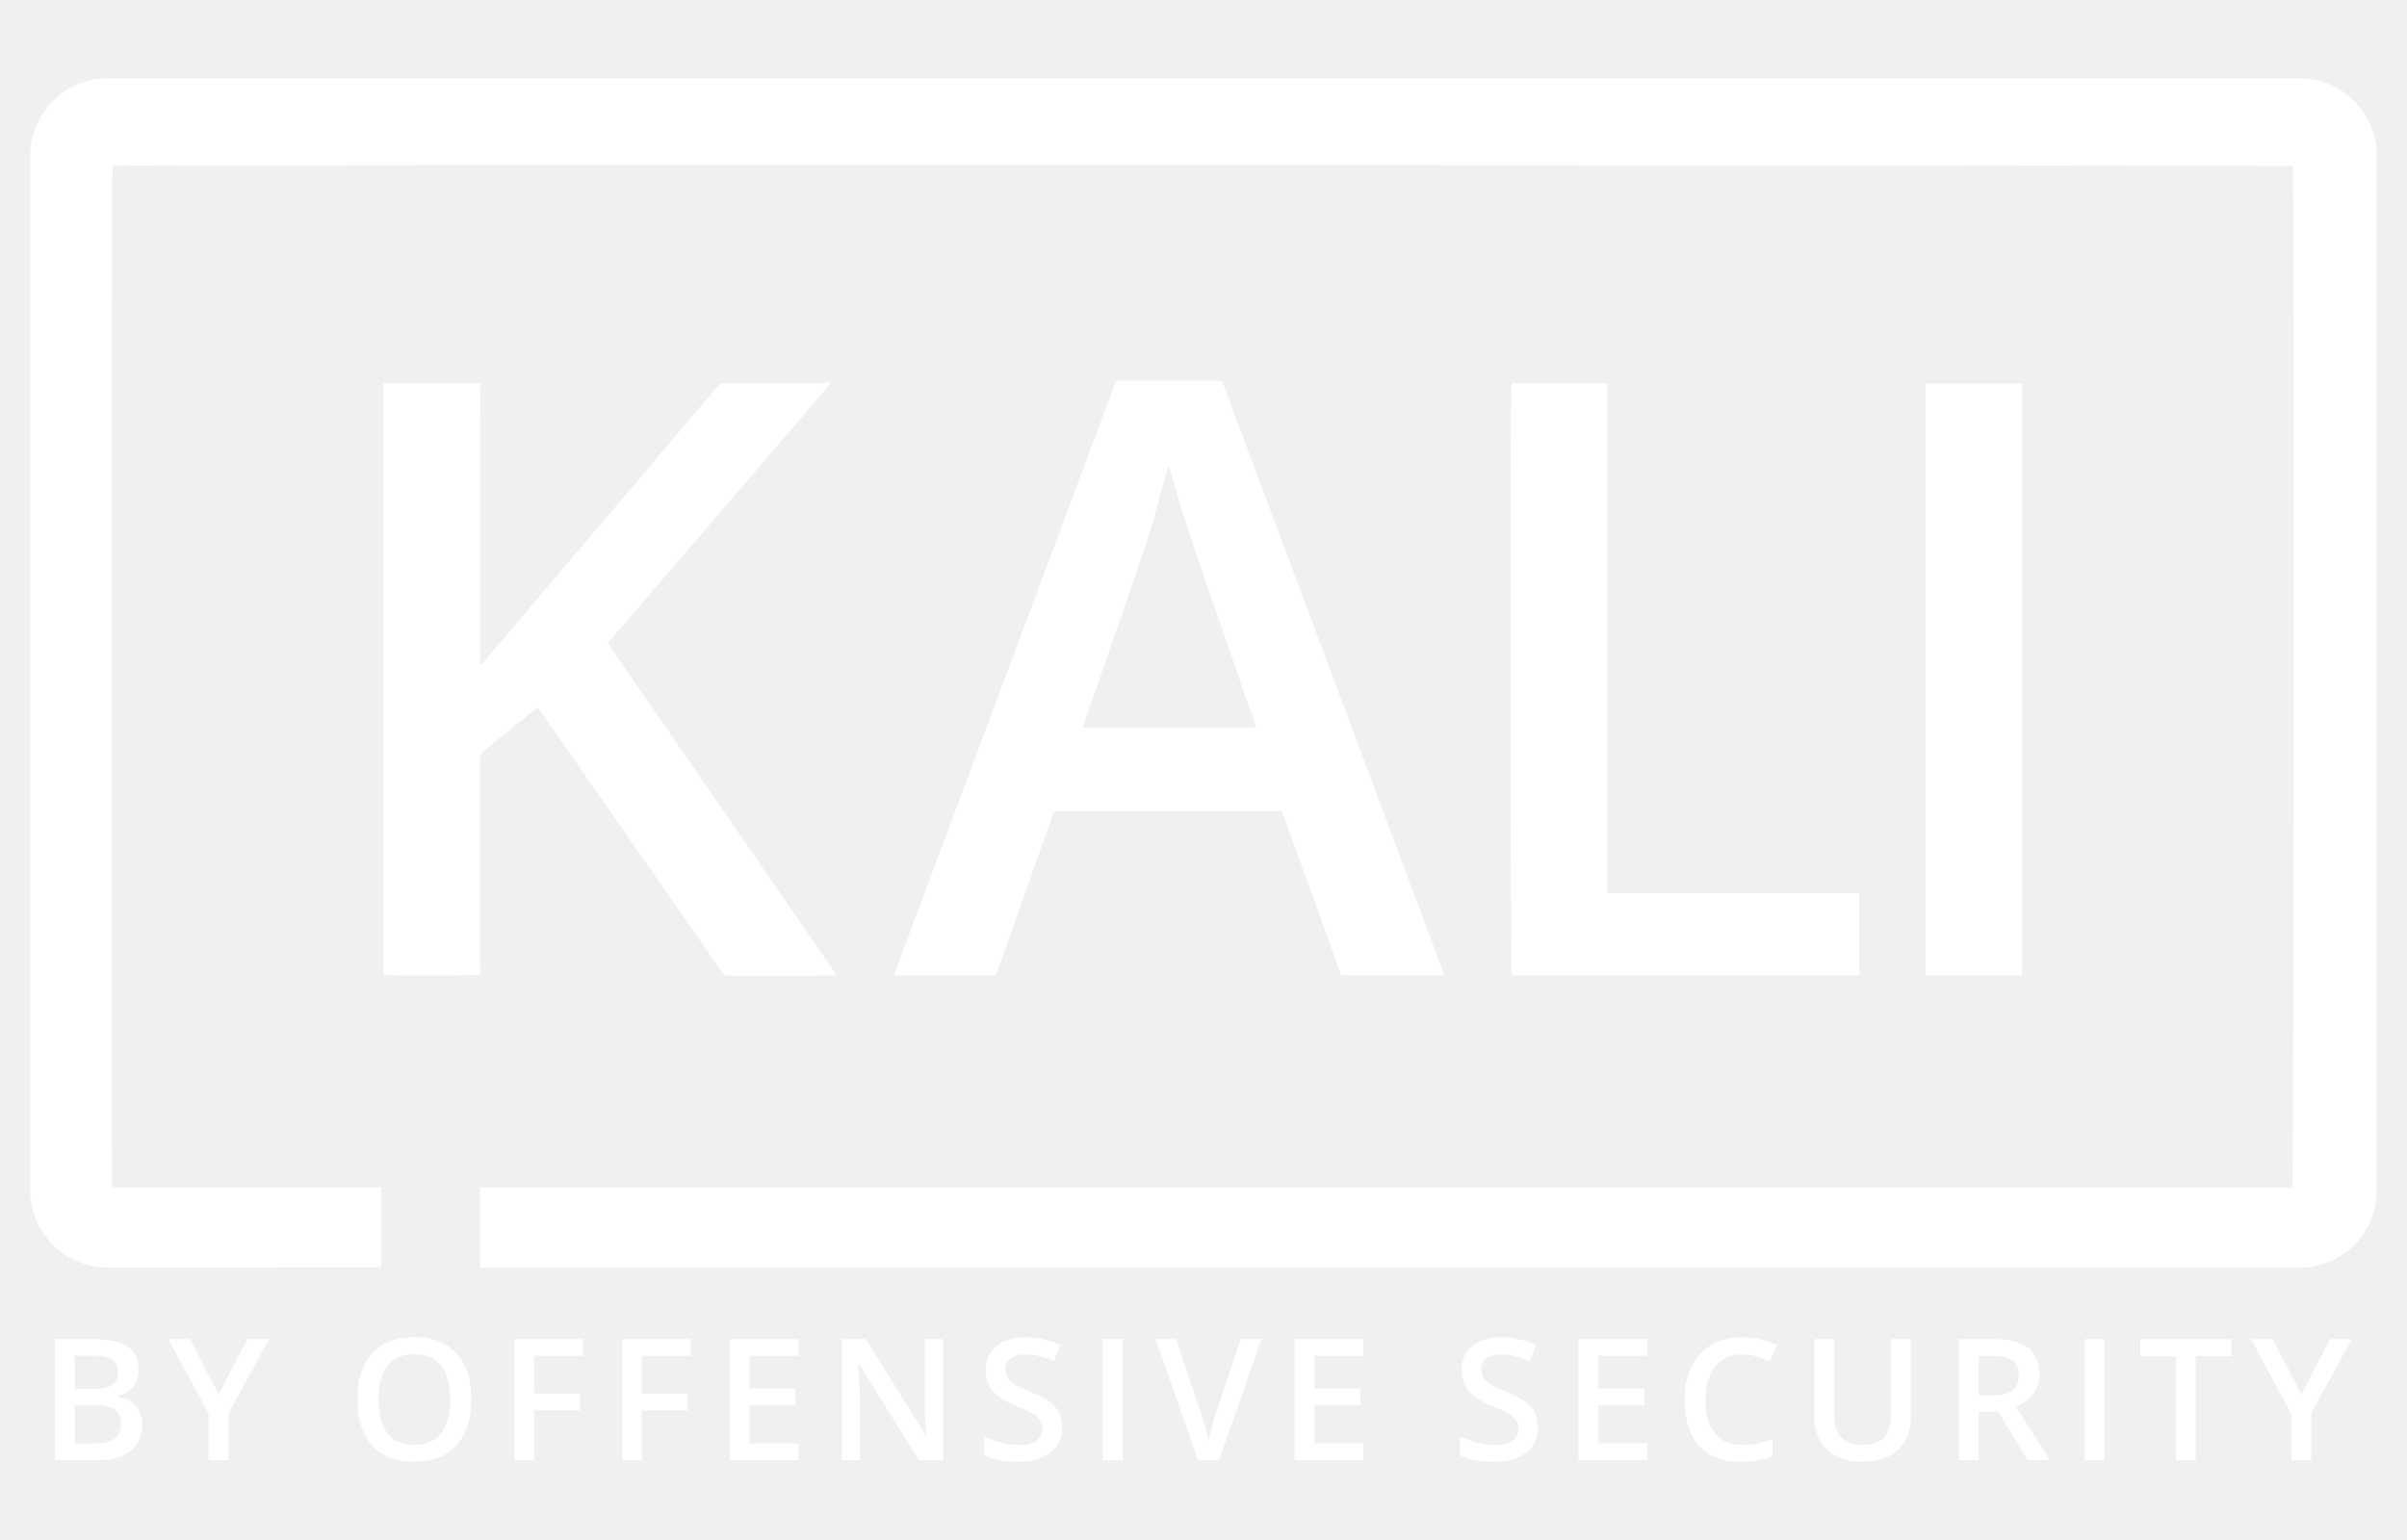
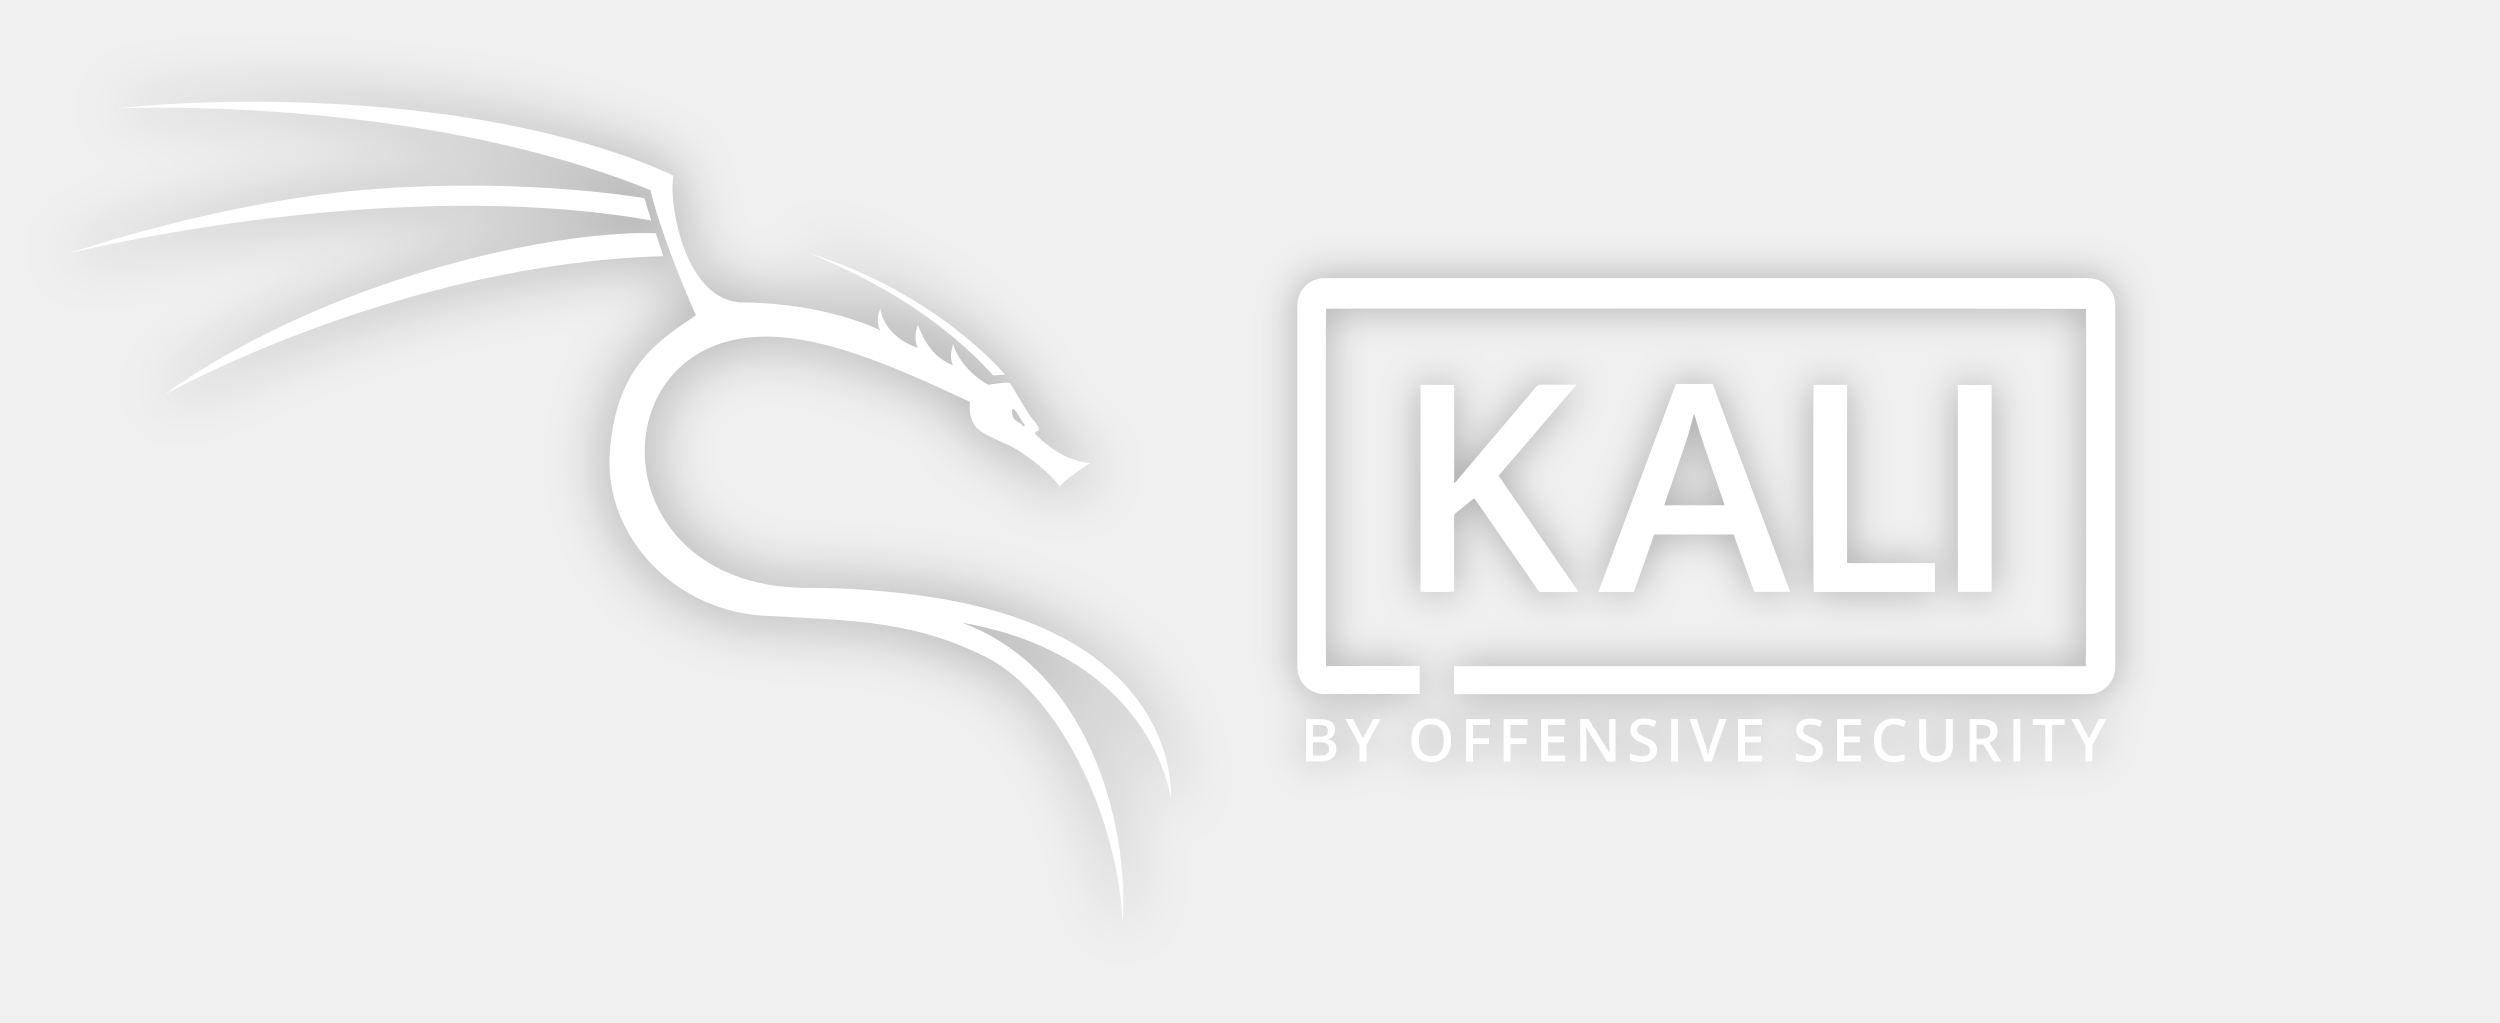
- <svg xmlns="http://www.w3.org/2000/svg" id="Kali_site_Blue_1_" enable-background="new 0 0 234.72 144" version="1.1" viewBox="0 0 400 256">
-   <path d="m385.53 13.458c-1.45-0.387-2.897-0.458-4.395-0.458h-363.32c-5.453 0.042-10.24 3.474-12.052 8.585-0.592 1.662-0.764 3.343-0.764 5.086v171.31c0.202 7.138 5.804 12.705 12.9 12.722 14.873 0.019 45.502-0.053 45.502-0.053l-0.054-13.257h-44.675c-0.237-1.424-0.177-169.07 0.054-169.84 1.369-0.191 361.49-0.122 362.29 0.063 0.218 1.293 0.155 168.96-0.083 169.84h-301.18v13.258s1.175 0 1.714 0.019h300.76c5.394-0.053 10.173-3.426 12.011-8.495 0.592-1.615 0.762-3.279 0.762-4.981v-171.63c-0.113-5.67-3.985-10.65-9.461-12.157zm-305.76 147.26v-34.285c0-0.773 0.218-1.316 0.851-1.806 2.656-2.094 5.277-4.247 7.899-6.385 0.262-0.193 0.516-0.365 0.842-0.603 0.283 0.364 0.521 0.662 0.74 0.99 4.456 6.408 8.916 12.81 13.369 19.207 5.464 7.881 10.938 15.726 16.391 23.571 0.303 0.455 0.581 0.801 1.252 0.801 5.742-0.019 11.477-0.019 17.212-0.019 0.19 0 0.385-0.063 0.688-0.131-12.698-18.433-25.343-36.739-38.027-55.156 2.552-2.953 5.021-5.795 7.486-8.707 2.472-2.851 4.936-5.712 7.404-8.583 2.465-2.864 4.911-5.732 7.382-8.599 2.466-2.873 4.936-5.74 7.374-8.605 2.455-2.844 4.892-5.689 7.494-8.756h-1.447c-5.196 0-10.389 0.031-15.586-0.019-0.955 0-1.558 0.276-2.188 1.015-12.765 15.069-25.562 30.14-38.357 45.191-0.17 0.193-0.39 0.366-0.759 0.704v-37.486c0-3.103 0.054-6.215 0-9.319h-16.054v98.293c1.274 0.223 15.219 0.177 16.079-0.053v-1.251zm85.719 1.423c0.129-0.372 0.277-0.692 0.39-1.038 2.594-7.347 5.191-14.681 7.793-22.035 0.433-1.182 0.863-2.37 1.254-3.557 0.155-0.495 0.408-0.755 0.932-0.692 0.17 0.019 0.367 0 0.54 0h36.623c3.311 9.143 6.598 18.219 9.873 27.297h17.144c-12.367-33.03-24.682-65.928-36.974-98.819h-17.531c-0.113 0.216-0.195 0.373-0.24 0.52-12.206 32.625-24.398 65.264-36.6 97.885-0.053 0.053-0.053 0.154-0.053 0.217v0.104c0 0.042 0.053 0.063 0.063 0.112h16.754zm14.821-42.345c3.376-9.745 6.801-19.447 10.091-29.218 1.32-3.927 2.315-7.978 3.439-11.983 0.095-0.303 0.155-0.608 0.283-1.065 0.17 0.258 0.302 0.416 0.349 0.586 2.682 9.981 6.348 19.665 9.677 29.456 1.383 4.074 2.815 8.123 4.223 12.199 0.107 0.365 0.213 0.73 0.343 1.181h-28.766c0.128-0.425 0.237-0.79 0.362-1.155zm86.805-48.473c0-2.545 0.094-5.067-0.074-7.589h-15.855c-0.268 1.229-0.203 97.602 0.054 98.41h57.751v-13.693h-27.858c-2.342 0-4.702 0.019-7.034 0-2.298-0.019-4.587 0.084-6.97-0.053v-77.061zm68.94-6.983c0-0.153 0-0.28-0.053-0.438 0-0.042-0.053-0.053-0.053-0.084 0-0.019-0.064-0.053-0.064-0.053h-15.909v98.352h15.994c0.053-0.165 0.094-0.253 0.094-0.365v-97.413z" fill="#fff" stroke-width="1.04" />
-   <path d="m19.485 232.17v-0.136c1.141-0.199 2.017-0.692 2.627-1.469 0.602-0.779 0.905-1.757 0.905-2.932 0-1.743-0.615-3.022-1.856-3.827-1.237-0.806-3.252-1.212-6.028-1.212h-5.995v20.123h7.29c2.255 0 4.017-0.502 5.287-1.534 1.265-1.026 1.897-2.441 1.897-4.246 0-1.343-0.338-2.401-1.002-3.187-0.67-0.789-1.709-1.312-3.124-1.58zm-7.048-6.827h2.856c1.495 0 2.58 0.21 3.275 0.637 0.682 0.422 1.022 1.109 1.022 2.054 0 1.044-0.314 1.78-0.95 2.22-0.632 0.431-1.646 0.655-3.025 0.655h-3.177zm6.636 13.816c-0.709 0.526-1.744 0.793-3.13 0.793h-3.507v-6.378h3.34c1.466 0 2.56 0.253 3.27 0.76 0.724 0.498 1.08 1.281 1.08 2.325 0 1.138-0.343 1.967-1.053 2.498zm17.272-7.383-4.781-9.184h-3.59l6.697 12.432v7.692h3.317v-7.803l6.729-12.318h-3.594zm32.556-9.5c-3.049 0-5.4 0.892-7.04 2.672-1.646 1.783-2.47 4.33-2.47 7.651 0 3.321 0.821 5.883 2.458 7.687 1.633 1.803 3.972 2.703 7.02 2.703 3.018 0 5.344-0.911 6.987-2.722 1.646-1.819 2.468-4.36 2.468-7.641 0-3.284-0.816-5.832-2.462-7.639-1.64-1.808-3.961-2.713-6.961-2.713zm4.416 16.006c-1.007 1.268-2.482 1.904-4.447 1.904-1.969 0-3.456-0.641-4.464-1.921-0.998-1.279-1.5-3.159-1.5-5.634 0-2.467 0.504-4.34 1.516-5.615 1.005-1.277 2.5-1.911 4.479-1.911 1.962 0 3.433 0.632 4.428 1.911 0.984 1.274 1.481 3.148 1.481 5.615 0 2.503-0.498 4.388-1.494 5.651zm12.169 4.434h3.281v-8.261h7.61v-2.79h-7.61v-6.29h8.118v-2.781h-11.396v20.12zm17.887 0h3.278v-8.261h7.609v-2.79h-7.609v-6.29h8.122v-2.781h-11.398v20.12zm17.889 0h11.424v-2.794h-8.119v-6.315h7.61v-2.754h-7.61v-5.479h8.119v-2.781h-11.424zm32.418-9.576c0 0.74 0 1.772 0.095 3.101 0.054 1.329 0.094 2.097 0.105 2.306h-0.074l-9.909-15.954h-4.004v20.123h2.997v-10.457c0-1.415-0.074-2.973-0.196-4.68l-0.063-0.892h0.105l9.939 16.031h4.038v-20.123h-3.02v10.545zm20.833-0.054c-0.696-0.533-1.784-1.107-3.259-1.718-1.323-0.541-2.235-0.981-2.738-1.313-0.51-0.329-0.871-0.679-1.09-1.046-0.226-0.375-0.338-0.823-0.338-1.346 0-0.76 0.278-1.376 0.83-1.833 0.551-0.47 1.362-0.698 2.432-0.698 1.405 0 3.011 0.372 4.81 1.128l1.042-2.678c-1.907-0.846-3.835-1.27-5.773-1.27-2.016 0-3.626 0.484-4.823 1.443-1.198 0.964-1.796 2.288-1.796 3.963 0 1.343 0.379 2.488 1.137 3.445 0.752 0.954 2.052 1.799 3.899 2.542 1.78 0.717 2.961 1.335 3.532 1.861 0.569 0.526 0.856 1.163 0.856 1.91 0 0.835-0.308 1.502-0.932 2-0.62 0.493-1.591 0.741-2.899 0.741-0.888 0-1.858-0.123-2.892-0.37-1.039-0.249-2.011-0.587-2.931-1.019v3.111c1.455 0.701 3.323 1.06 5.603 1.06 2.287 0 4.077-0.513 5.378-1.529 1.298-1.015 1.948-2.42 1.948-4.208 0-0.915-0.165-1.699-0.485-2.367-0.318-0.674-0.829-1.273-1.519-1.806zm8.739 9.634h3.304v-20.123h-3.304zm18.762-7.669c-0.16 0.443-0.362 1.126-0.615 2.041-0.245 0.915-0.432 1.727-0.551 2.419-0.084-0.457-0.237-1.154-0.485-2.096-0.254-0.942-0.48-1.71-0.71-2.308l-4.213-12.51h-3.395l7.045 20.122h3.484l7.074-20.122h-3.429zm13.137 7.669h11.417v-2.798h-8.123v-6.314h7.617v-2.755h-7.617v-5.479h8.123v-2.781h-11.417zm38.437-9.634c-0.692-0.533-1.782-1.107-3.267-1.718-1.308-0.541-2.229-0.981-2.731-1.313-0.504-0.329-0.871-0.679-1.09-1.046-0.218-0.375-0.33-0.823-0.33-1.346 0-0.76 0.273-1.376 0.828-1.833 0.551-0.47 1.366-0.698 2.43-0.698 1.411 0 3.014 0.372 4.812 1.128l1.042-2.678c-1.909-0.846-3.837-1.27-5.771-1.27-2.017 0-3.622 0.484-4.818 1.443-1.197 0.964-1.799 2.288-1.799 3.963 0 1.343 0.38 2.488 1.136 3.445 0.752 0.954 2.049 1.799 3.897 2.542 1.785 0.717 2.962 1.335 3.534 1.861 0.569 0.526 0.854 1.163 0.854 1.91 0 0.835-0.309 1.502-0.929 2-0.621 0.493-1.589 0.741-2.9 0.741-0.887 0-1.857-0.123-2.885-0.37-1.046-0.249-2.018-0.587-2.944-1.019v3.111c1.461 0.701 3.328 1.06 5.612 1.06 2.284 0 4.08-0.513 5.378-1.529 1.296-1.015 1.946-2.42 1.946-4.208 0-0.915-0.167-1.699-0.485-2.367-0.327-0.674-0.833-1.273-1.519-1.807zm8.74 9.634h11.423v-2.798h-8.121v-6.314h7.61v-2.755h-7.61v-5.479h8.121v-2.781h-11.423zm27.21-17.587c0.836 0 1.636 0.116 2.4 0.365 0.759 0.242 1.478 0.525 2.162 0.846l1.188-2.737c-1.748-0.866-3.662-1.296-5.718-1.296-1.962 0-3.677 0.417-5.13 1.252-1.451 0.834-2.563 2.035-3.333 3.604-0.77 1.574-1.155 3.404-1.155 5.492 0 3.324 0.794 5.875 2.381 7.656 1.583 1.79 3.854 2.68 6.809 2.68 2.003 0 3.804-0.303 5.389-0.89v-2.827c-0.863 0.272-1.701 0.489-2.503 0.664-0.798 0.168-1.632 0.25-2.486 0.25-1.976 0-3.49-0.636-4.539-1.903-1.044-1.263-1.566-3.137-1.566-5.596 0-2.364 0.545-4.203 1.632-5.548 1.086-1.343 2.575-2.01 4.47-2.01zm24.701 10.167c0 3.257-1.554 4.889-4.67 4.889-1.6 0-2.795-0.4-3.566-1.187-0.775-0.785-1.16-2.008-1.16-3.671v-12.735h-3.312v12.969c0 2.306 0.694 4.127 2.085 5.447 1.393 1.325 3.336 1.983 5.84 1.983 1.685 0 3.137-0.303 4.348-0.9 1.208-0.599 2.133-1.46 2.774-2.57 0.643-1.113 0.961-2.417 0.961-3.902v-13.025h-3.298v12.702zm24.666-6.839c0-1.961-0.627-3.424-1.873-4.404-1.256-0.968-3.186-1.458-5.792-1.458h-5.707v20.123h3.301v-8.04h3.259l4.829 8.035h3.764l-5.704-8.904c2.619-1.065 3.923-2.843 3.923-5.356zm-7.778 3.501h-2.293v-6.581h2.179c1.503 0 2.63 0.249 3.371 0.741 0.752 0.498 1.117 1.313 1.117 2.451 0 1.119-0.338 1.966-1.03 2.536-0.687 0.565-1.806 0.852-3.345 0.852zm15.313 10.758h3.302v-20.122h-3.302zm9.209-17.296h5.933v17.296h3.297v-17.296h5.944v-2.826h-15.176v2.826zm31.58-2.825-4.777 9.184-4.782-9.184h-3.596l6.703 12.432v7.691h3.315v-7.804l6.73-12.318z" fill="#fff" stroke-width="1.04" />
+ <svg xmlns="http://www.w3.org/2000/svg" id="Kali_site_Blue_1_" enable-background="new 0 0 234.72 144" version="1.1" viewBox="0 0 1100 450">
+   <defs>
+     <filter id="a" x="-.057" y="-.097" width="1.115" height="1.194" style="color-interpolation-filters:sRGB">
+       <feGaussianBlur stdDeviation="8.935" />
+     </filter>
+     <filter id="b" x="-.063" y="-.084" width="1.125" height="1.169" style="color-interpolation-filters:sRGB">
+       <feGaussianBlur stdDeviation="6.58" />
+     </filter>
+   </defs>
+   <path transform="matrix(.96164 0 0 .96164 504.59 -17.344)" d="m81.17 145.29c-5.233 0.041-9.826 3.344-11.564 8.264-0.568 1.6-0.734 3.219-0.734 4.896v164.92c0.194 6.872 5.57 12.231 12.379 12.248 14.273 0.019 43.666-0.051 43.666-0.051l-0.053-12.764h-42.871c-0.228-1.371-0.171-162.77 0.051-163.51 1.313-0.183 346.9-0.117 347.66 0.061 0.209 1.245 0.149 162.66-0.08 163.51h-289.02v12.766s1.128-1e-3 1.645 0.018h288.62c5.176-0.051 9.763-3.298 11.527-8.178 0.568-1.554 0.73-3.156 0.73-4.795v-165.23c-0.109-5.458-3.823-10.252-9.078-11.703h-0.018c-1.392-0.372-2.779-0.439-4.217-0.439zm160.93 48.426c-0.108 0.207-0.186 0.358-0.229 0.5-11.713 31.409-23.414 62.832-35.123 94.236-0.051 0.051-0.051 0.149-0.051 0.209v0.1c0 0.041 0.051 0.06 0.06 0.107h16.078l0.029 6e-3c0.124-0.358 0.267-0.667 0.375-1 2.49-7.073 4.982-14.134 7.479-21.213 0.415-1.138 0.828-2.281 1.203-3.424 0.149-0.477 0.392-0.726 0.895-0.666 0.163 0.019 0.352 0 0.518 0h35.145c3.177 8.802 6.332 17.54 9.475 26.279h16.451c-11.868-31.798-23.685-63.47-35.48-95.135zm-61.836 0.32c-0.917 0-1.495 0.267-2.1 0.979-12.25 14.507-24.53 29.016-36.809 43.506-0.163 0.186-0.375 0.352-0.729 0.678v-36.088c0-2.987 0.051-5.984 0-8.973h-15.406v94.629c1.223 0.215 14.605 0.17 15.43-0.053v-1.203l-0.043-6e-3v-33.008c0-0.744 0.21-1.268 0.818-1.74 2.549-2.016 5.064-4.088 7.58-6.146 0.251-0.186 0.494-0.352 0.807-0.58 0.271 0.351 0.5 0.638 0.711 0.953 4.276 6.169 8.557 12.333 12.83 18.492 5.244 7.587 10.496 15.14 15.729 22.691 0.291 0.438 0.557 0.77 1.201 0.77 5.51-0.019 11.014-0.018 16.518-0.018 0.182 0 0.37-0.061 0.66-0.127-12.185-17.746-24.32-35.37-36.492-53.1 2.449-2.843 4.817-5.577 7.184-8.381 2.373-2.745 4.737-5.5 7.106-8.264 2.365-2.757 4.713-5.518 7.084-8.277 2.366-2.766 4.737-5.527 7.076-8.285 2.356-2.738 4.694-5.476 7.191-8.43h-1.389c-4.986 0-9.97 0.03-14.957-0.019zm124.84 0.1c-0.257 1.183-0.195 93.964 0.051 94.742h55.42v-13.184h-26.734c-2.247 0-4.511 0.019-6.748 0-2.205-0.019-4.402 0.082-6.689-0.051v-74.188l-0.014-0.014c0-2.45 0.091-4.879-0.07-7.307zm66.014 0.029v94.686h15.348c0.051-0.159 0.09-0.244 0.09-0.352v-93.781l-8e-3 2e-3c0-0.147 2.1e-4 -0.269-0.051-0.422 0-0.041-0.053-0.051-0.053-0.08 0-0.019-0.06-0.053-0.06-0.053zm-120.77 13.252c0.163 0.249 0.29 0.401 0.334 0.564 2.574 9.609 6.091 18.932 9.285 28.357 1.327 3.922 2.702 7.822 4.053 11.746 0.103 0.351 0.205 0.703 0.33 1.137h-27.605c0.123-0.409 0.228-0.762 0.348-1.113 3.24-9.382 6.527-18.722 9.684-28.129 1.267-3.781 2.222-7.681 3.301-11.537 0.091-0.292 0.149-0.586 0.271-1.025zm-120.16 139.35c-2.926 0-5.181 0.859-6.754 2.572-1.579 1.717-2.371 4.168-2.371 7.365 0 3.197 0.787 5.665 2.357 7.402 1.567 1.736 3.811 2.602 6.736 2.602 2.896 0 5.129-0.877 6.705-2.621 1.579-1.751 2.369-4.197 2.369-7.356 0-3.162-0.784-5.614-2.363-7.354-1.574-1.741-3.8-2.611-6.68-2.611zm97.432 0.033c-1.935 0-3.48 0.466-4.629 1.389-1.149 0.928-1.723 2.204-1.723 3.816 0 1.293 0.364 2.395 1.092 3.316 0.721 0.919 1.968 1.732 3.74 2.447 1.708 0.69 2.842 1.284 3.391 1.791 0.546 0.507 0.82 1.119 0.82 1.838 0 0.804-0.296 1.446-0.895 1.926-0.594 0.475-1.526 0.715-2.781 0.715-0.852 0-1.783-0.12-2.775-0.357-0.998-0.24-1.932-0.564-2.814-0.98v2.994c1.396 0.675 3.188 1.022 5.377 1.022 2.195 0 3.914-0.495 5.162-1.473 1.246-0.977 1.869-2.33 1.869-4.051 0-0.881-0.158-1.636-0.465-2.279-0.305-0.649-0.796-1.226-1.457-1.74h6e-3c-0.668-0.513-1.712-1.067-3.127-1.654-1.27-0.521-2.146-0.943-2.629-1.264-0.489-0.317-0.836-0.654-1.045-1.008-0.217-0.361-0.324-0.791-0.324-1.295 0-0.731 0.265-1.325 0.795-1.766 0.529-0.452 1.309-0.672 2.336-0.672 1.348 0 2.889 0.359 4.615 1.086l1-2.578c-1.83-0.814-3.68-1.223-5.539-1.223zm75.889 0c-1.936 0-3.475 0.466-4.623 1.389-1.149 0.928-1.727 2.204-1.727 3.816 0 1.293 0.364 2.395 1.09 3.316 0.721 0.919 1.967 1.732 3.74 2.447 1.713 0.69 2.841 1.284 3.391 1.791 0.546 0.507 0.82 1.119 0.82 1.838 0 0.804-0.297 1.446-0.893 1.926-0.596 0.475-1.526 0.715-2.783 0.715-0.851 0-1.781-0.12-2.768-0.357-1.004-0.24-1.937-0.564-2.826-0.98v2.994c1.402 0.675 3.193 1.022 5.385 1.022 2.192 0 3.916-0.495 5.162-1.473 1.244-0.977 1.867-2.33 1.867-4.051 0-0.881-0.162-1.636-0.467-2.279-0.313-0.649-0.798-1.226-1.457-1.74-0.664-0.513-1.71-1.067-3.135-1.654-1.255-0.521-2.139-0.943-2.621-1.264-0.483-0.317-0.835-0.654-1.045-1.008-0.209-0.361-0.318-0.791-0.318-1.295 0-0.731 0.263-1.325 0.797-1.766 0.529-0.452 1.309-0.672 2.33-0.672 1.354 0 2.893 0.359 4.619 1.086l1-2.578c-1.832-0.814-3.683-1.223-5.539-1.223zm38.439 0c-1.883 0-3.529 0.401-4.924 1.205-1.393 0.803-2.459 1.96-3.197 3.471-0.738 1.515-1.107 3.277-1.107 5.287 0 3.2 0.76 5.655 2.283 7.369 1.519 1.723 3.7 2.582 6.535 2.582 1.922 0 3.649-0.293 5.17-0.857v-2.723c-0.828 0.262-1.631 0.47-2.4 0.639-0.766 0.161-1.567 0.242-2.387 0.242-1.897 0-3.349-0.612-4.356-1.832-1.002-1.216-1.504-3.021-1.504-5.389 0-2.276 0.524-4.047 1.566-5.342 1.043-1.293 2.471-1.934 4.289-1.934l2e-3 -2e-3c0.802 0 1.57 0.112 2.303 0.352 0.728 0.233 1.418 0.506 2.074 0.814l1.139-2.635c-1.677-0.833-3.513-1.248-5.486-1.248zm-251.03 0.271 6.426 11.967v7.404h3.184v-7.512l6.457-11.859h-3.449l-4.584 8.842-4.59-8.842zm55.191 0v19.371l-2e-3 2e-3h3.148v-7.953h7.303v-2.688h-7.303v-6.055h7.791v-2.678zm17.166 0v19.371l-2e-3 2e-3h3.144v-7.953h7.303v-2.688h-7.303v-6.055h7.795v-2.678zm17.164 0v19.373h10.963v-2.689h-7.791v-6.08h7.303v-2.652h-7.303v-5.275h7.791v-2.676zm17.879 0v19.373h2.877v-10.066c0-1.362-0.072-2.863-0.189-4.506l-0.061-0.857h0.102l9.537 15.432h3.875v-19.371h-2.898v10.15h-0.012c0 0.712 6.9e-4 1.705 0.092 2.984 0.051 1.279 0.089 2.019 0.1 2.221h-0.07l-9.51-15.359zm72.221 0v19.377h10.955v-2.693h-7.795v-6.08h7.311v-2.65h-7.311v-5.275h7.795v-2.678zm45.271 0v19.377h10.963v-2.693h-7.793v-6.08h7.301v-2.65h-7.301v-5.275h7.793v-2.678zm-242.97 2e-3v19.373h6.996c2.164 0 3.856-0.483 5.074-1.477 1.214-0.987 1.818-2.35 1.818-4.088 0-1.293-0.324-2.312-0.961-3.068-0.643-0.76-1.64-1.263-2.998-1.522v-0.131c1.095-0.191 1.936-0.665 2.522-1.414 0.577-0.75 0.869-1.692 0.869-2.824 0-1.678-0.591-2.908-1.781-3.684-1.187-0.776-3.12-1.166-5.785-1.166zm167.09 2e-3v19.373h3.17v-19.373zm8.436 0 6.762 19.373h3.344l6.787-19.373h-3.291l-4.033 11.99c-0.154 0.426-0.346 1.084-0.59 1.965-0.235 0.881-0.415 1.662-0.529 2.328-0.081-0.44-0.227-1.111-0.465-2.018-0.244-0.907-0.461-1.645-0.682-2.221l-4.043-12.045zm105.07 0v12.484c0 2.22 0.666 3.973 2 5.244 1.337 1.275 3.2 1.91 5.604 1.91 1.617 0 3.011-0.293 4.174-0.867 1.16-0.576 2.047-1.406 2.662-2.475 0.617-1.072 0.922-2.326 0.922-3.756v-12.539h-3.166v12.227l-2e-3 2e-3c0 3.136-1.49 4.707-4.481 4.707-1.535 0-2.683-0.385-3.422-1.143-0.744-0.756-1.113-1.934-1.113-3.535v-12.26zm43.096 0v19.373h3.168v-19.373zm8.836 0v2.721h5.693v16.652h3.164v-16.652h5.705v-2.721zm-28.9 2e-3v19.373h3.168v-7.74h3.127l4.635 7.736h3.611l-5.473-8.572c2.512-1.025 3.762-2.736 3.764-5.152v-4e-3c-8.6e-4 -1.886-0.602-3.294-1.797-4.236-1.205-0.932-3.058-1.404-5.559-1.404zm46.584 0 6.432 11.967v7.404h3.182v-7.512l6.457-11.859h-3.447l-4.586 8.842-4.588-8.842zm-292.85 2.412c1.883 0 3.293 0.608 4.248 1.84 0.944 1.227 1.422 3.031 1.422 5.406 0 2.41-0.478 4.223-1.434 5.439-0.966 1.221-2.382 1.834-4.268 1.834-1.889 0-3.316-0.617-4.283-1.85-0.958-1.231-1.439-3.041-1.439-5.424 0-2.375 0.484-4.178 1.455-5.406 0.964-1.23 2.399-1.84 4.299-1.84zm-54.186 0.23h2.74c1.435 0 2.476 0.202 3.143 0.613 0.655 0.406 0.98 1.067 0.98 1.977 0 1.006-0.302 1.713-0.912 2.137-0.607 0.415-1.579 0.631-2.902 0.631h-3.049zm303.62 0.035h2.092c1.442 0 2.523 0.239 3.234 0.713 0.721 0.479 1.072 1.266 1.072 2.361 0 1.078-0.324 1.893-0.988 2.441-0.658 0.544-1.735 0.82-3.211 0.82h-2.199zm-303.62 7.888h3.205c1.406 0 2.456 0.245 3.137 0.732 0.695 0.479 1.037 1.233 1.037 2.238 0 1.096-0.33 1.893-1.012 2.404v2e-3c-0.68 0.507-1.675 0.764-3.004 0.764h-3.363z" style="clip-rule:evenodd;fill-rule:evenodd;filter:url(#a);opacity:.3;stroke-width:1.504" />
+   <path d="m921.98 122.8c-1.338-0.358-2.673-0.424-4.056-0.424h-335.28c-5.032 0.039-9.45 3.216-11.121 7.948-0.546 1.538-0.705 3.095-0.705 4.709v158.59c0.186 6.608 5.356 11.762 11.904 11.778 13.726 0.018 41.99-0.049 41.99-0.049l-0.05-12.273h-41.227c-0.219-1.318-0.163-156.53 0.05-157.24 1.263-0.176 333.59-0.113 334.33 0.058 0.201 1.197 0.143 156.42-0.077 157.24h-277.93v12.274s1.085 0 1.581 0.018h277.55c4.978-0.049 9.388-3.172 11.084-7.864 0.546-1.495 0.703-3.036 0.703-4.612v-158.89c-0.105-5.249-3.677-9.86-8.731-11.255zm-282.17 136.33v-31.741c0-0.716 0.201-1.219 0.786-1.673 2.451-1.939 4.87-3.932 7.289-5.911 0.241-0.179 0.476-0.338 0.777-0.558 0.261 0.337 0.48 0.613 0.683 0.917 4.112 5.933 8.227 11.859 12.337 17.782 5.043 7.296 10.093 14.559 15.126 21.822 0.28 0.422 0.536 0.741 1.156 0.741 5.298-0.018 10.592-0.018 15.883-0.018 0.175 0 0.355-0.058 0.635-0.121-11.718-17.065-23.387-34.012-35.092-51.062 2.355-2.734 4.633-5.365 6.909-8.061 2.281-2.64 4.555-5.288 6.833-7.946 2.274-2.651 4.532-5.307 6.813-7.961 2.276-2.66 4.555-5.314 6.805-7.967 2.265-2.633 4.514-5.266 6.916-8.107h-1.335c-4.795 0-9.588 0.029-14.383-0.018-0.882 0-1.438 0.256-2.019 0.94-11.78 13.951-23.589 27.903-35.396 41.837-0.157 0.178-0.36 0.338-0.7 0.652v-34.704c0-2.872 0.049-5.753 0-8.627h-14.815v90.998c1.176 0.206 14.045 0.164 14.838-0.049v-1.158zm79.103 1.317c0.119-0.345 0.256-0.64 0.359-0.961 2.394-6.802 4.791-13.592 7.191-20.399 0.399-1.094 0.796-2.194 1.157-3.293 0.143-0.459 0.377-0.699 0.86-0.64 0.157 0.018 0.339 0 0.498 0h33.796c3.055 8.464 6.089 16.867 9.111 25.271h15.821c-11.413-30.578-22.777-61.036-34.12-91.485h-16.178c-0.104 0.2-0.18 0.345-0.221 0.481-11.264 30.204-22.515 60.421-33.775 90.621-0.049 0.049-0.049 0.143-0.049 0.201v0.097c0 0.039 0.049 0.058 0.058 0.104h15.461zm13.677-39.202c3.116-9.022 6.276-18.004 9.312-27.05 1.218-3.636 2.136-7.386 3.174-11.094 0.088-0.281 0.143-0.563 0.261-0.986 0.157 0.239 0.279 0.385 0.322 0.543 2.475 9.241 5.858 18.206 8.93 27.27 1.276 3.772 2.598 7.52 3.897 11.294 0.099 0.338 0.197 0.675 0.317 1.093h-26.546c0.118-0.393 0.219-0.732 0.334-1.07zm80.106-44.876c0-2.357 0.087-4.691-0.068-7.026h-14.631c-0.247 1.138-0.187 90.359 0.049 91.107h53.293v-12.676h-25.708c-2.161 0-4.339 0.018-6.491 0-2.121-0.018-4.233 0.078-6.432-0.049v-71.342zm63.619-6.465c0-0.141 0-0.259-0.049-0.405 0-0.039-0.049-0.049-0.049-0.077 0-0.018-0.059-0.049-0.059-0.049h-14.681v91.053h14.759c0.049-0.153 0.086-0.234 0.086-0.338v-90.184z" style="clip-rule:evenodd;fill-rule:evenodd;fill:#fff;stroke-width:.962" />
+   <path d="m584.18 325.28v-0.125c1.053-0.184 1.861-0.64 2.424-1.36 0.555-0.721 0.835-1.626 0.835-2.715 0-1.613-0.568-2.797-1.713-3.543-1.142-0.746-3.001-1.122-5.563-1.122h-5.532v18.63h6.728c2.081 0 3.707-0.465 4.879-1.42 1.167-0.95 1.75-2.26 1.75-3.931 0-1.243-0.312-2.223-0.924-2.95-0.618-0.731-1.577-1.214-2.883-1.463zm-6.504-6.321h2.635c1.38 0 2.381 0.195 3.022 0.59 0.63 0.391 0.943 1.026 0.943 1.901 0 0.967-0.29 1.648-0.877 2.056-0.583 0.399-1.519 0.607-2.792 0.607h-2.932zm6.124 12.791c-0.654 0.487-1.609 0.734-2.888 0.734h-3.236v-5.904h3.082c1.352 0 2.362 0.234 3.017 0.703 0.668 0.461 0.996 1.185 0.996 2.153 0 1.054-0.317 1.821-0.972 2.313zm15.939-6.835-4.412-8.503h-3.313l6.18 11.509v7.121h3.061v-7.224l6.21-11.404h-3.317zm30.044-8.795c-2.813 0-4.983 0.825-6.496 2.473-1.519 1.651-2.28 4.009-2.28 7.083 0 3.075 0.758 5.446 2.268 7.117 1.507 1.669 3.665 2.502 6.478 2.502 2.785 0 4.931-0.843 6.447-2.52 1.519-1.684 2.278-4.036 2.278-7.074 0-3.04-0.753-5.399-2.272-7.072-1.513-1.674-3.655-2.511-6.424-2.511zm4.075 14.818c-0.929 1.174-2.29 1.762-4.104 1.762-1.817 0-3.189-0.593-4.119-1.778-0.921-1.184-1.384-2.924-1.384-5.216 0-2.284 0.465-4.018 1.399-5.199 0.927-1.183 2.307-1.769 4.134-1.769 1.811 0 3.168 0.585 4.086 1.769 0.908 1.18 1.367 2.914 1.367 5.199 0 2.317-0.46 4.062-1.378 5.231zm11.23 4.104h3.027v-7.648h7.022v-2.583h-7.022v-5.823h7.491v-2.575h-10.517v18.627zm16.507 0h3.025v-7.648h7.021v-2.583h-7.021v-5.823h7.495v-2.575h-10.518v18.627zm16.509 0h10.542v-2.587h-7.493v-5.846h7.022v-2.55h-7.022v-5.073h7.493v-2.575h-10.542zm29.916-8.865c0 0.685 0 1.641 0.088 2.871 0.049 1.23 0.087 1.942 0.097 2.135h-0.068l-9.145-14.77h-3.695v18.63h2.766v-9.681c0-1.31-0.068-2.752-0.181-4.332l-0.058-0.826h0.097l9.172 14.841h3.727v-18.63h-2.787v9.763zm19.225-0.05c-0.642-0.493-1.646-1.025-3.007-1.59-1.221-0.501-2.063-0.908-2.527-1.216-0.471-0.305-0.804-0.629-1.006-0.969-0.209-0.347-0.312-0.762-0.312-1.246 0-0.703 0.256-1.274 0.765-1.697 0.509-0.435 1.257-0.646 2.245-0.646 1.296 0 2.779 0.345 4.439 1.044l0.962-2.479c-1.76-0.783-3.539-1.175-5.327-1.175-1.86 0-3.346 0.448-4.45 1.336-1.105 0.892-1.658 2.118-1.658 3.669 0 1.243 0.35 2.303 1.05 3.189 0.694 0.884 1.894 1.665 3.598 2.353 1.642 0.664 2.732 1.236 3.26 1.723 0.525 0.487 0.79 1.077 0.79 1.768 0 0.773-0.285 1.391-0.86 1.852-0.572 0.457-1.468 0.686-2.676 0.686-0.82 0-1.714-0.114-2.669-0.343-0.959-0.23-1.856-0.544-2.705-0.944v2.88c1.343 0.649 3.066 0.982 5.171 0.982 2.11 0 3.763-0.475 4.963-1.415 1.198-0.94 1.798-2.241 1.798-3.896 0-0.847-0.152-1.573-0.447-2.192-0.293-0.624-0.765-1.178-1.401-1.673zm8.064 8.919h3.049v-18.63h-3.049zm17.314-7.099c-0.148 0.41-0.334 1.042-0.568 1.889-0.226 0.847-0.399 1.599-0.509 2.239-0.077-0.423-0.219-1.068-0.447-1.94-0.234-0.872-0.443-1.583-0.655-2.137l-3.888-11.582h-3.133l6.501 18.629h3.215l6.528-18.629h-3.165zm12.123 7.099h10.536v-2.59h-7.496v-5.846h7.03v-2.55h-7.03v-5.073h7.496v-2.575h-10.536zm35.47-8.919c-0.639-0.493-1.645-1.025-3.015-1.59-1.207-0.501-2.057-0.908-2.52-1.216-0.465-0.305-0.804-0.629-1.006-0.969-0.201-0.347-0.305-0.762-0.305-1.246 0-0.703 0.252-1.274 0.764-1.697 0.509-0.435 1.26-0.646 2.242-0.646 1.302 0 2.781 0.345 4.441 1.044l0.961-2.479c-1.762-0.783-3.541-1.175-5.326-1.175-1.861 0-3.342 0.448-4.446 1.336-1.105 0.892-1.66 2.118-1.66 3.669 0 1.243 0.35 2.303 1.049 3.189 0.694 0.884 1.891 1.665 3.596 2.353 1.647 0.664 2.734 1.236 3.262 1.723 0.525 0.487 0.788 1.077 0.788 1.768 0 0.773-0.285 1.391-0.857 1.852-0.573 0.457-1.467 0.686-2.676 0.686-0.819 0-1.714-0.114-2.663-0.343-0.965-0.23-1.862-0.544-2.717-0.944v2.88c1.348 0.649 3.071 0.982 5.179 0.982 2.108 0 3.765-0.475 4.963-1.415 1.196-0.94 1.796-2.241 1.796-3.896 0-0.847-0.154-1.573-0.447-2.192-0.301-0.624-0.768-1.178-1.402-1.673zm8.065 8.919h10.542v-2.59h-7.494v-5.846h7.022v-2.55h-7.022v-5.073h7.494v-2.575h-10.542zm25.109-16.282c0.771 0 1.51 0.108 2.215 0.338 0.701 0.224 1.364 0.486 1.995 0.783l1.096-2.534c-1.613-0.801-3.379-1.2-5.277-1.2-1.811 0-3.393 0.386-4.734 1.159-1.339 0.772-2.365 1.884-3.075 3.336-0.71 1.457-1.066 3.151-1.066 5.084 0 3.078 0.733 5.439 2.197 7.088 1.461 1.657 3.557 2.482 6.283 2.482 1.849 0 3.51-0.281 4.973-0.824v-2.618c-0.796 0.252-1.57 0.452-2.31 0.614-0.736 0.155-1.506 0.232-2.294 0.232-1.824 0-3.221-0.589-4.189-1.762-0.963-1.17-1.445-2.904-1.445-5.181 0-2.188 0.503-3.892 1.506-5.137 1.003-1.243 2.377-1.86 4.125-1.86zm22.795 9.413c0 3.015-1.434 4.527-4.309 4.527-1.476 0-2.579-0.37-3.29-1.099-0.715-0.727-1.071-1.859-1.071-3.399v-11.79h-3.057v12.006c0 2.135 0.64 3.821 1.924 5.043 1.286 1.226 3.078 1.836 5.389 1.836 1.555 0 2.894-0.281 4.013-0.833 1.115-0.554 1.968-1.351 2.56-2.379 0.593-1.031 0.887-2.238 0.887-3.613v-12.058h-3.043v11.759zm22.762-6.331c0-1.816-0.578-3.17-1.728-4.077-1.159-0.896-2.94-1.35-5.345-1.35h-5.266v18.63h3.046v-7.443h3.007l4.456 7.439h3.473l-5.264-8.244c2.417-0.986 3.62-2.632 3.62-4.958zm-7.178 3.241h-2.116v-6.093h2.011c1.387 0 2.427 0.23 3.111 0.686 0.694 0.461 1.031 1.216 1.031 2.27 0 1.036-0.312 1.82-0.951 2.348-0.634 0.523-1.666 0.789-3.087 0.789zm14.131 9.96h3.047v-18.629h-3.047zm8.498-16.012h5.475v16.012h3.043v-16.012h5.485v-2.617h-14.004v2.617zm29.143-2.615-4.408 8.503-4.412-8.503h-3.318l6.186 11.509v7.12h3.059v-7.224l6.21-11.404z" style="clip-rule:evenodd;fill-rule:evenodd;fill:#fff;stroke-width:.962" />
+   <path transform="matrix(1.9268 0 0 1.9268 -873.43 -341.33)" d="m603.05 230.43s-20.662-1.375-55.846 9.635c-35.856 11.219-56.192 27.122-56.192 27.122s53.443-29.839 113.76-31.535zm77.066 32.443 2.686-0.175s-15.389-18.672-44.846-27.767c16.558 6.731 30.97 15.649 42.159 27.941zm4.396 7.758c0.413-0.716 1.746 2.275 2.758 3.531 0.042 0.251 0.113 0.404-0.473 0.283-0.049-0.258-0.134-0.333-0.134-0.333s-1.417-0.843-1.851-1.441c-0.435-0.598-0.512-1.644-0.3-2.041zm36.15 88.882s3.267-37.507-55.662-46.155c-7.469-1.096-16.914-1.939-26.468-1.964-47.231 0.624-48.953-54.475-13.362-57.257 14.75-1.217 32.362 6.74 49.58 14.758-0.064 2.138 0.024 4.039 1.429 5.795 1.405 1.755 6.8 3.671 8.524 4.66 1.724 0.99 7.247 4.501 10.631 8.906 0.734-1.373 6.863-5.362 6.863-5.362s-1.468 0.032-4.884-1.245c-3.416-1.277-7.47-5.139-7.566-5.362-0.095-0.224-0.16-0.575 0.639-0.734 0.606-0.51-0.767-2.17-1.373-2.777-0.606-0.607-4.661-7.501-4.756-7.661-0.095-0.16-0.127-0.319-0.415-0.511-0.894-0.288-4.821 0.415-4.821 0.415s-6.039-2.966-8.12-9.36c0.03 1.12-1.036 2.343 0 4.916-3.149-1.332-5.853-3.604-7.986-9.217-1.27 3.193 0 5.223 0 5.223s-7.415-2.072-8.601-8.91c-1.302 3.07 0 4.916 0 4.916s-12.088-6.307-32.172-6.398c-13.447-1.233-16.246-24.888-15.001-28.87 0 0-19.395-10.222-57.574-14.738-38.179-4.516-69.491-0.681-69.491-0.681s67.62-3.245 121.79 18.686c1.842 8.236 7.381 21.955 10.365 28.548-8.538 5.903-18.165 11.454-19.664 31.14-1.499 19.686 15.426 37.002 36.415 37.536 19.93 1.062 33.7 1.212 50.39 9.865 15.931 8.809 28.993 35.65 30.286 59.79 1.396-17.911-5.325-56.427-36.69-68.122 43.838 7.672 47.695 40.17 47.695 40.17zm-118.64-132.02-1.577-5.088s-26.027-4.622-61.022-2.135-70.327 14.737-70.327 14.737 72.295-18.191 132.92-7.515" style="filter:url(#b);opacity:.3;paint-order:stroke fill markers;stroke-width:1.323;stroke:#000" />
+   <path d="m288.54 102.66s-39.812-2.649-107.61 18.564c-69.088 21.617-108.27 52.259-108.27 52.259s102.97-57.494 219.19-60.762zm148.49 62.512 5.176-0.338s-29.652-35.978-86.41-53.502c31.904 12.969 59.673 30.153 81.233 53.837zm8.47 14.948c0.796-1.38 3.365 4.383 5.315 6.804 0.082 0.483 0.218 0.778-0.911 0.546-0.094-0.497-0.257-0.641-0.257-0.641s-2.73-1.624-3.567-2.776c-0.838-1.152-0.986-3.168-0.578-3.932zm69.654 171.26s6.295-72.269-107.25-88.932c-14.391-2.112-32.59-3.737-50.999-3.783-91.005 1.203-94.323-104.96-25.746-110.32 28.42-2.345 62.356 12.986 95.532 28.436-0.124 4.12 0.046 7.782 2.754 11.165 2.706 3.382 13.102 7.073 16.423 8.979 3.322 1.907 13.963 8.672 20.484 17.16 1.414-2.645 13.224-10.333 13.224-10.333s-2.829 0.061-9.411-2.398c-6.583-2.46-14.394-9.902-14.578-10.333-0.183-0.431-0.308-1.107 1.231-1.415 1.168-0.983-1.478-4.182-2.646-5.35-1.168-1.169-8.98-14.453-9.164-14.761-0.183-0.308-0.246-0.615-0.8-0.984-1.723-0.554-9.288 0.799-9.288 0.799s-11.636-5.715-15.647-18.036c0.058 2.158-1.995 4.514 0 9.472-6.067-2.567-11.278-6.944-15.388-17.76-2.446 6.152 0 10.064 0 10.064s-14.286-3.992-16.572-17.167c-2.509 5.914 0 9.472 0 9.472s-23.291-12.152-61.99-12.329c-25.91-2.377-31.303-47.955-28.904-55.627 0 0-37.371-19.696-110.93-28.397-73.564-8.702-133.9-1.311-133.9-1.311s130.29-6.253 234.67 36.004c3.548 15.87 14.222 42.303 19.971 55.007-16.45 11.374-35.001 22.07-37.889 60.001-2.888 37.931 29.723 71.296 70.165 72.325 38.401 2.046 64.934 2.336 97.092 19.009 30.696 16.973 55.864 68.691 58.356 115.2 2.69-34.511-10.261-108.72-70.695-131.26 84.468 14.782 91.9 77.4 91.9 77.4zm-228.6-254.38-3.039-9.803s-50.149-8.906-117.58-4.113c-67.429 4.793-135.51 28.395-135.51 28.395s139.3-35.051 256.11-14.48" style="fill:#fff;paint-order:stroke fill markers;stroke-width:1.927" />
</svg>
